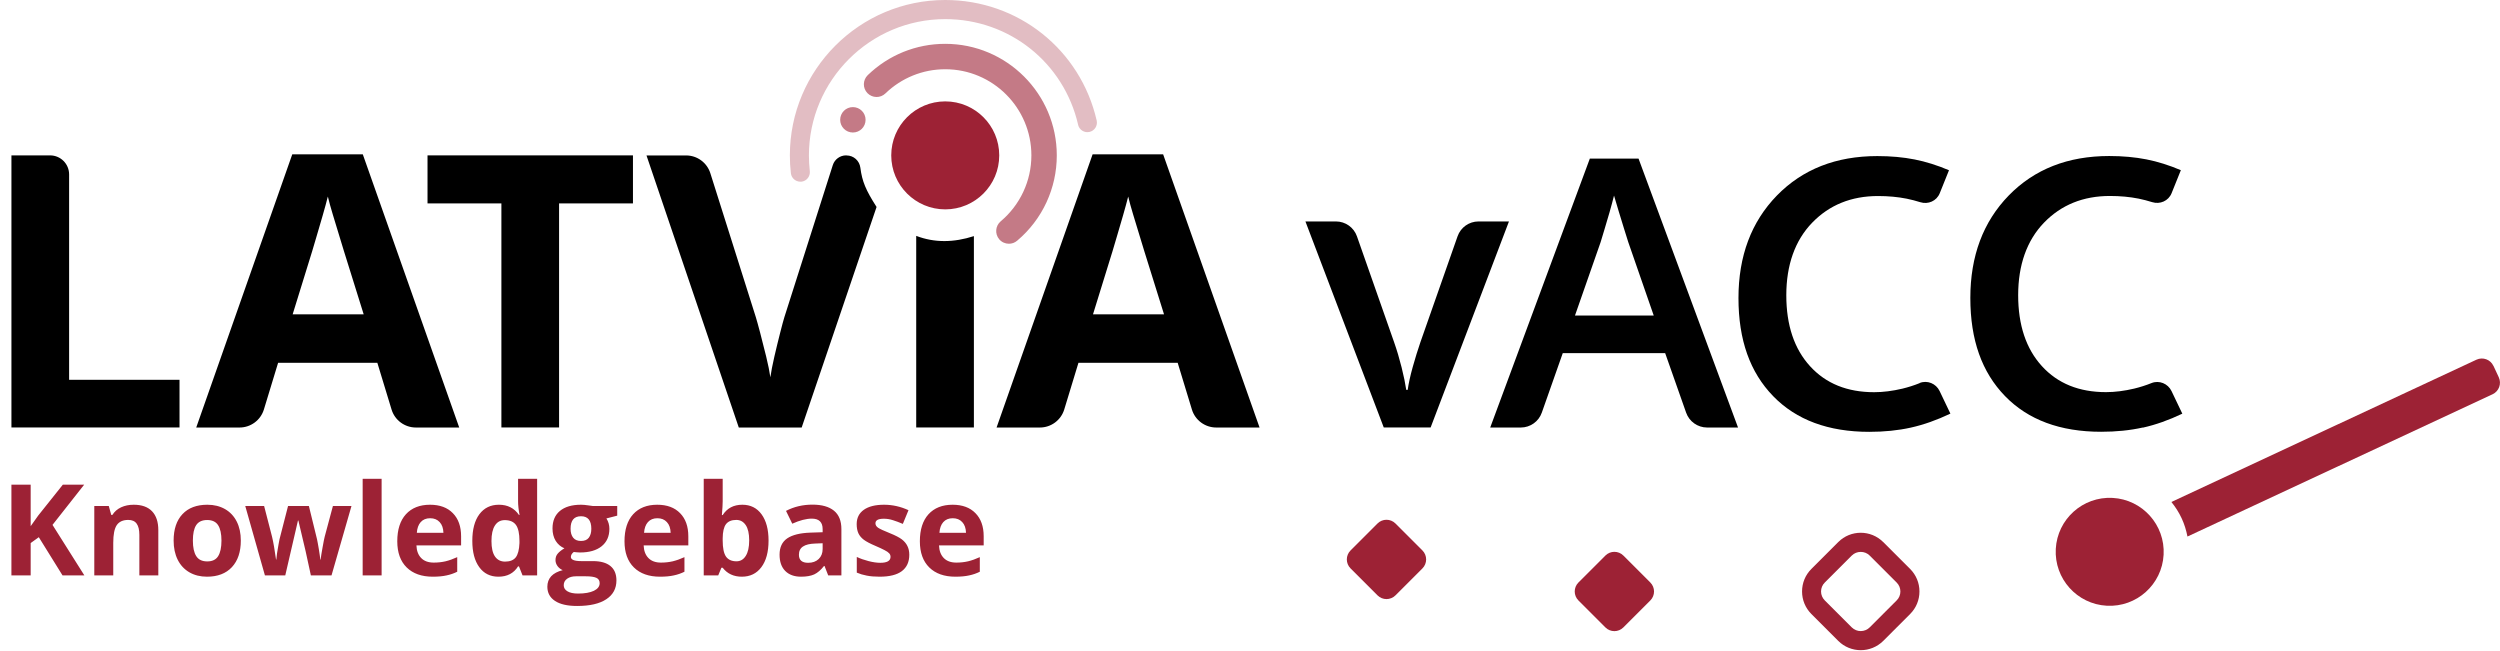
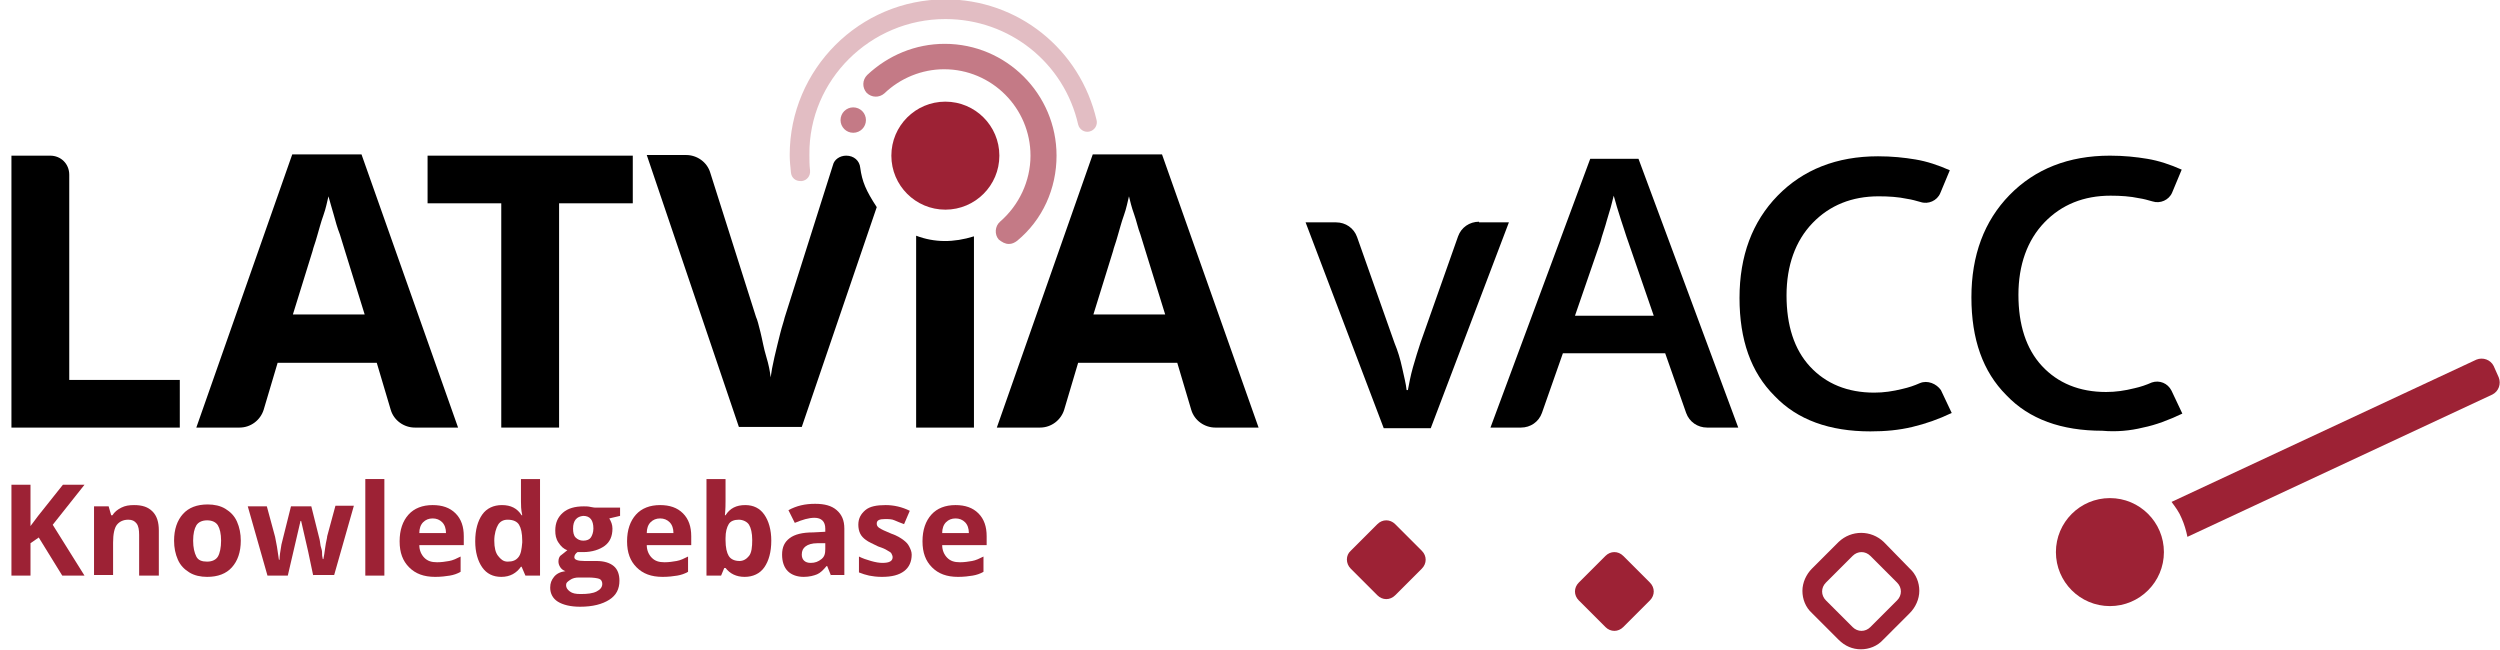
- <svg xmlns="http://www.w3.org/2000/svg" id="Layer_2" data-name="Layer 2" viewBox="0 0 393.55 102.35">
-   <g id="Layer_1-2" data-name="Layer 1">
+ <svg xmlns="http://www.w3.org/2000/svg" version="1.1" id="Layer_2_00000064333144285550027970000003138724445771320749_" x="0px" y="0px" viewBox="0 0 393.5 102.3" style="enable-background:new 0 0 393.5 102.3;" xml:space="preserve">
+   <style type="text/css">
+ 	.st0{enable-background:new    ;}
+ 	.st1{fill:#9D2235;}
+ 	.st2{opacity:0.6;fill:#9D2235;enable-background:new    ;}
+ 	.st3{opacity:0.3;fill:#9D2235;enable-background:new    ;}
+ </style>
+   <g id="Layer_1-2">
    <g>
-       <text transform="translate(0 90.58)" style="fill: #9d2235; font-family: OpenSans-Bold, 'Open Sans'; font-size: 20px; font-weight: 700;">
-         <tspan x="0" y="0">Knowledgebase</tspan>
-       </text>
-       <path d="M232.75,34.86c-1.49,0-2.81.94-3.3,2.34l-5.86,16.7c-.41,1.19-.81,2.49-1.2,3.88-.39,1.4-.65,2.59-.79,3.59h-.23c-.14-.96-.38-2.14-.73-3.54s-.74-2.71-1.17-3.93l-5.86-16.7c-.49-1.4-1.82-2.34-3.3-2.34h-4.81l12.33,32.43h7.38l12.33-32.43h-4.78Z" style="stroke-width: 0px;" />
-       <path d="M250.27,24.97l-15.68,42.33h4.82c1.48,0,2.81-.94,3.3-2.34l3.3-9.37h16.12l3.3,9.37c.49,1.4,1.82,2.34,3.3,2.34h4.87l-15.66-42.33h-7.67ZM247.93,49.68l4.04-11.56c.13-.44.33-1.09.59-1.95.26-.86.53-1.77.81-2.74.28-.97.51-1.85.71-2.64.19.65.43,1.46.72,2.42.29.96.58,1.89.86,2.8.29.9.51,1.61.66,2.1l4.01,11.56h-12.4Z" style="stroke-width: 0px;" />
-       <path d="M302.2,60.31c-.92.37-1.82.65-2.72.87-1.56.37-3.05.56-4.45.56-4.24,0-7.6-1.36-10.09-4.09s-3.74-6.45-3.74-11.18,1.36-8.61,4.07-11.41c2.71-2.8,6.17-4.2,10.37-4.2,1.62,0,3.13.14,4.53.42.7.14,1.4.33,2.12.55,1.24.39,2.57-.19,3.06-1.4l1.46-3.63c-1.84-.78-3.64-1.35-5.42-1.7-1.78-.35-3.73-.53-5.86-.53-6.5,0-11.77,2.07-15.81,6.21-4.03,4.14-6.05,9.52-6.05,16.14s1.82,11.69,5.46,15.44c3.64,3.75,8.69,5.62,15.13,5.62,2.36,0,4.55-.22,6.56-.67,2.01-.45,4.08-1.18,6.21-2.2l-1.7-3.56c-.56-1.17-1.93-1.74-3.14-1.26Z" style="stroke-width: 0px;" />
-       <path d="M337.33,67.32c2.01-.45,4.08-1.18,6.21-2.2l-1.7-3.56c-.56-1.17-1.93-1.74-3.14-1.26-.92.37-1.82.65-2.72.87-1.56.37-3.05.56-4.45.56-4.24,0-7.6-1.36-10.09-4.09s-3.74-6.45-3.74-11.18,1.36-8.61,4.07-11.41c2.71-2.8,6.17-4.2,10.37-4.2,1.62,0,3.13.14,4.53.42.7.14,1.4.33,2.12.55,1.24.39,2.57-.19,3.06-1.4l1.46-3.63c-1.84-.78-3.64-1.35-5.42-1.7-1.78-.35-3.73-.53-5.86-.53-6.5,0-11.77,2.07-15.81,6.21-4.03,4.14-6.05,9.52-6.05,16.14s1.82,11.69,5.46,15.44c3.64,3.75,8.69,5.62,15.13,5.62,2.36,0,4.55-.22,6.56-.67Z" style="stroke-width: 0px;" />
-       <path d="M10.88,27.46c0-1.66-1.34-3-3-3H1.8v42.83h26.46v-7.5H10.88V27.46Z" style="stroke-width: 0px;" />
-       <path d="M46.01,24.29l-15.12,43.01h6.82c1.76,0,3.31-1.15,3.83-2.83l2.24-7.36h15.62l2.24,7.36c.51,1.68,2.07,2.83,3.83,2.83h6.82l-15.18-43.01h-11.1ZM46.07,49.48l3.08-9.96c.14-.45.36-1.2.67-2.26.31-1.05.64-2.17.98-3.35.34-1.18.61-2.17.81-2.97.19.8.45,1.74.78,2.83s.64,2.15.97,3.19c.32,1.04.58,1.9.78,2.56l3.11,9.96h-11.16Z" style="stroke-width: 0px;" />
-       <polygon points="67.3 32.02 78.93 32.02 78.93 67.29 88.01 67.29 88.01 32.02 99.64 32.02 99.64 24.46 67.3 24.46 67.3 32.02" style="stroke-width: 0px;" />
-       <path d="M133.25,24.46h-.06c-.95,0-1.8.62-2.09,1.53l-7.63,23.96c-.14.45-.36,1.26-.66,2.45-.3,1.18-.61,2.43-.91,3.74-.3,1.31-.51,2.39-.63,3.25-.12-.86-.34-1.95-.66-3.27s-.64-2.57-.95-3.75c-.31-1.18-.54-1.99-.67-2.42l-7.17-22.69c-.53-1.66-2.07-2.79-3.81-2.79h-6.24l14.53,42.83h9.9l11.79-34.72c-1.7-2.65-2.28-4.04-2.55-6.17-.14-1.11-1.06-1.94-2.18-1.94Z" style="stroke-width: 0px;" />
-       <path d="M144.23,37.13v30.16h9.08v-30.12c-3.16,1.02-6.19,1.07-9.08-.04Z" style="stroke-width: 0px;" />
-       <path d="M172,24.29l-15.12,43.01h6.82c1.76,0,3.31-1.15,3.83-2.83l2.24-7.36h15.62l2.24,7.36c.51,1.68,2.07,2.83,3.83,2.83h6.82l-15.18-43.01h-11.1ZM172.06,49.48l3.08-9.96c.14-.45.36-1.2.67-2.26.31-1.05.64-2.17.98-3.35.34-1.18.61-2.17.81-2.97.19.8.45,1.74.78,2.83s.64,2.15.97,3.19c.32,1.04.58,1.9.78,2.56l3.11,9.96h-11.16Z" style="stroke-width: 0px;" />
-       <circle cx="148.8" cy="24.46" r="8.5" style="fill: #9d2235; stroke-width: 0px;" />
-       <path d="M158.82,38.37c.46,0,.91-.15,1.29-.47,3.98-3.35,6.25-8.25,6.25-13.44,0-9.68-7.88-17.56-17.56-17.56-4.58,0-8.91,1.75-12.2,4.93-.79.77-.82,2.03-.05,2.83.77.79,2.03.82,2.83.05,2.54-2.45,5.89-3.81,9.42-3.81,7.48,0,13.56,6.08,13.56,13.56,0,4.01-1.76,7.79-4.83,10.38-.84.71-.95,1.97-.24,2.82.4.47.96.71,1.53.71Z" style="fill: #9d2235; opacity: .6; stroke-width: 0px;" />
-       <path d="M169.71,19.64c.19.81.99,1.31,1.8,1.13.81-.19,1.31-.99,1.13-1.8-2.56-11.17-12.37-18.97-23.84-18.97-13.49,0-24.46,10.97-24.46,24.46,0,.94.05,1.88.16,2.81.09.77.74,1.33,1.49,1.33.06,0,.11,0,.17,0,.82-.09,1.41-.84,1.32-1.66-.09-.81-.14-1.64-.14-2.47,0-11.83,9.63-21.46,21.46-21.46,10.07,0,18.67,6.84,20.92,16.64Z" style="fill: #9d2235; opacity: .3; stroke-width: 0px;" />
-       <rect x="213.26" y="83.06" width="10" height="10" rx="2" ry="2" transform="translate(1.66 180.13) rotate(-45)" style="fill: #9d2235; stroke-width: 0px;" />
-       <circle cx="332.1" cy="86.87" r="8.5" transform="translate(227.52 413.82) rotate(-86.92)" style="fill: #9d2235; stroke-width: 0px;" />
-       <path d="M392.51,57.59c-.47-1-1.66-1.43-2.66-.97l-48.03,22.4c.63.78,1.18,1.63,1.61,2.56.44.94.73,1.91.92,2.88l48.04-22.4c1-.47,1.43-1.66.97-2.66l-.84-1.81Z" style="fill: #9d2235; stroke-width: 0px;" />
-       <rect x="249.13" y="88.11" width="10" height="10" rx="2" ry="2" transform="translate(8.6 206.97) rotate(-45)" style="fill: #9d2235; stroke-width: 0px;" />
-       <path d="M296.45,85.33c-1.95-1.95-5.12-1.95-7.07,0l-4.24,4.24c-.94.94-1.46,2.2-1.46,3.54s.52,2.59,1.46,3.54l4.24,4.24c.97.97,2.25,1.46,3.54,1.46s2.56-.49,3.54-1.46l4.24-4.24c.94-.94,1.46-2.2,1.46-3.54s-.52-2.59-1.46-3.54l-4.24-4.24ZM298.57,94.52l-4.24,4.24c-.78.78-2.05.78-2.83,0l-4.24-4.24c-.38-.38-.59-.88-.59-1.41s.21-1.04.59-1.41l4.24-4.24c.39-.39.9-.58,1.42-.58s1.02.19,1.41.58l4.24,4.24c.38.38.59.88.59,1.41s-.21,1.04-.59,1.41Z" style="fill: #9d2235; stroke-width: 0px;" />
-       <circle cx="134.26" cy="18.86" r="2" style="fill: #9d2235; opacity: .6; stroke-width: 0px;" />
+       <g class="st0">
+         <path class="st1" d="M13.3,90.6H9.8l-3.7-6l-1.3,0.9v5.1h-3V76.3h3v6.5L6,81.2l3.9-4.9h3.4l-5,6.3L13.3,90.6z" />
+         <path class="st1" d="M24.9,90.6h-3v-6.4c0-0.8-0.1-1.4-0.4-1.8s-0.7-0.6-1.3-0.6c-0.8,0-1.4,0.3-1.8,0.8s-0.6,1.5-0.6,2.8v5.1h-3     V79.7h2.3l0.4,1.4h0.2c0.3-0.5,0.8-0.9,1.4-1.2s1.2-0.4,2-0.4c1.3,0,2.2,0.3,2.9,1s1,1.7,1,3V90.6z" />
+         <path class="st1" d="M37.9,85.1c0,1.8-0.5,3.2-1.4,4.2s-2.2,1.5-3.9,1.5c-1,0-2-0.2-2.8-0.7s-1.4-1.1-1.8-2s-0.6-1.9-0.6-3     c0-1.8,0.5-3.2,1.4-4.2s2.2-1.5,3.9-1.5c1,0,2,0.2,2.8,0.7s1.4,1.1,1.8,2S37.9,84,37.9,85.1z M30.4,85.1c0,1.1,0.2,1.9,0.5,2.5     s0.9,0.8,1.7,0.8c0.8,0,1.4-0.3,1.7-0.8s0.5-1.4,0.5-2.5c0-1.1-0.2-1.9-0.5-2.4s-0.9-0.8-1.7-0.8c-0.8,0-1.4,0.3-1.7,0.8     S30.4,84,30.4,85.1z" />
+         <path class="st1" d="M49.3,90.6l-0.8-3.8l-1.1-4.8h-0.1l-2,8.6h-3.2L39,79.7h3l1.3,4.8c0.2,0.9,0.4,2.1,0.6,3.6h0.1     c0-0.5,0.1-1.3,0.3-2.4l0.2-0.8l1.3-5.2H49l1.3,5.2c0,0.1,0.1,0.4,0.1,0.6s0.1,0.6,0.2,0.9s0.1,0.6,0.1,0.9s0.1,0.5,0.1,0.7h0.1     c0.1-0.5,0.2-1.1,0.3-1.9s0.3-1.4,0.3-1.7l1.3-4.8h2.9l-3.1,10.9H49.3z" />
+         <path class="st1" d="M60.5,90.6h-3V75.4h3V90.6z" />
+         <path class="st1" d="M68.5,90.8c-1.8,0-3.1-0.5-4.1-1.5s-1.5-2.3-1.5-4.1c0-1.8,0.5-3.2,1.4-4.2s2.2-1.5,3.8-1.5     c1.5,0,2.7,0.4,3.6,1.3s1.3,2.1,1.3,3.6v1.4h-7c0,0.8,0.3,1.5,0.8,2s1.1,0.7,2,0.7c0.7,0,1.3-0.1,1.9-0.2s1.2-0.4,1.8-0.7V90     c-0.5,0.3-1.1,0.5-1.7,0.6S69.4,90.8,68.5,90.8z M68.1,81.6c-0.6,0-1.1,0.2-1.5,0.6s-0.6,1-0.6,1.7h4.2c0-0.7-0.2-1.3-0.6-1.7     S68.7,81.6,68.1,81.6z" />
+         <path class="st1" d="M78.9,90.8c-1.3,0-2.3-0.5-3-1.5s-1.1-2.4-1.1-4.1c0-1.8,0.4-3.2,1.1-4.2s1.8-1.5,3.1-1.5     c1.4,0,2.4,0.5,3.1,1.6h0.1C82,80.2,82,79.5,82,78.9v-3.5h3v15.2h-2.3l-0.6-1.4H82C81.3,90.2,80.3,90.8,78.9,90.8z M79.9,88.4     c0.8,0,1.3-0.2,1.7-0.7s0.5-1.2,0.6-2.3v-0.3c0-1.2-0.2-2-0.5-2.5s-0.9-0.8-1.8-0.8c-0.7,0-1.2,0.3-1.5,0.8s-0.6,1.4-0.6,2.5     s0.2,1.9,0.6,2.4S79.2,88.4,79.9,88.4z" />
+         <path class="st1" d="M97.6,79.7v1.5l-1.7,0.4c0.3,0.5,0.5,1,0.5,1.6c0,1.2-0.4,2.1-1.2,2.7s-2,1-3.4,1l-0.5,0l-0.4,0     c-0.3,0.2-0.5,0.5-0.5,0.8c0,0.4,0.5,0.6,1.6,0.6h1.9c1.2,0,2.1,0.3,2.7,0.8s0.9,1.3,0.9,2.3c0,1.3-0.5,2.3-1.6,3     s-2.6,1.1-4.6,1.1c-1.5,0-2.7-0.3-3.5-0.8s-1.2-1.3-1.2-2.2c0-0.7,0.2-1.2,0.6-1.7s1-0.8,1.8-0.9c-0.3-0.1-0.6-0.3-0.8-0.6     s-0.3-0.6-0.3-0.9c0-0.4,0.1-0.8,0.4-1s0.6-0.5,1-0.8c-0.6-0.2-1-0.6-1.4-1.2s-0.5-1.2-0.5-1.9c0-1.2,0.4-2.1,1.2-2.8     s1.9-1,3.3-1c0.3,0,0.7,0,1.1,0.1s0.7,0.1,0.8,0.1H97.6z M89.1,92.1c0,0.4,0.2,0.7,0.6,1s0.9,0.4,1.7,0.4c1.1,0,1.9-0.1,2.5-0.4     s0.9-0.7,0.9-1.2c0-0.4-0.2-0.7-0.5-0.8s-0.9-0.2-1.7-0.2h-1.5c-0.5,0-1,0.1-1.4,0.4S89.1,91.7,89.1,92.1z M90.2,83.2     c0,0.6,0.1,1.1,0.4,1.4s0.7,0.5,1.2,0.5c0.6,0,1-0.2,1.2-0.5s0.4-0.8,0.4-1.4c0-1.3-0.5-2-1.6-2C90.8,81.3,90.2,81.9,90.2,83.2z" />
+         <path class="st1" d="M104.3,90.8c-1.8,0-3.1-0.5-4.1-1.5s-1.5-2.3-1.5-4.1c0-1.8,0.5-3.2,1.4-4.2s2.2-1.5,3.8-1.5     c1.5,0,2.7,0.4,3.6,1.3s1.3,2.1,1.3,3.6v1.4h-7c0,0.8,0.3,1.5,0.8,2s1.1,0.7,2,0.7c0.7,0,1.3-0.1,1.9-0.2s1.2-0.4,1.8-0.7V90     c-0.5,0.3-1.1,0.5-1.7,0.6S105.2,90.8,104.3,90.8z M103.9,81.6c-0.6,0-1.1,0.2-1.5,0.6s-0.6,1-0.6,1.7h4.2c0-0.7-0.2-1.3-0.6-1.7     S104.5,81.6,103.9,81.6z" />
+         <path class="st1" d="M117.3,79.5c1.3,0,2.3,0.5,3,1.5s1.1,2.4,1.1,4.1c0,1.8-0.4,3.2-1.1,4.2s-1.8,1.5-3.1,1.5     c-1.3,0-2.3-0.5-3-1.4H114l-0.5,1.2h-2.3V75.4h3v3.5c0,0.4,0,1.2-0.1,2.2h0.1C114.9,80,115.9,79.5,117.3,79.5z M116.3,81.8     c-0.7,0-1.3,0.2-1.6,0.7s-0.5,1.2-0.5,2.2v0.3c0,1.2,0.2,2,0.5,2.5s0.9,0.8,1.7,0.8c0.6,0,1.1-0.3,1.5-0.8s0.5-1.4,0.5-2.5     s-0.2-1.9-0.5-2.4S116.9,81.8,116.3,81.8z" />
+         <path class="st1" d="M130.8,90.6l-0.6-1.5h-0.1c-0.5,0.6-1,1.1-1.5,1.3s-1.2,0.4-2.1,0.4c-1,0-1.9-0.3-2.5-0.9s-0.9-1.5-0.9-2.6     c0-1.2,0.4-2,1.2-2.6s2-0.9,3.7-0.9l1.9-0.1v-0.5c0-1.1-0.6-1.7-1.7-1.7c-0.9,0-1.9,0.3-3.1,0.8l-1-2c1.3-0.7,2.6-1,4.2-1     c1.5,0,2.6,0.3,3.4,1s1.2,1.6,1.2,2.9v7.3H130.8z M129.9,85.5l-1.2,0c-0.9,0-1.5,0.2-1.9,0.5s-0.6,0.7-0.6,1.3     c0,0.8,0.5,1.3,1.4,1.3c0.7,0,1.2-0.2,1.7-0.6s0.6-0.9,0.6-1.6V85.5z" />
+         <path class="st1" d="M143.5,87.3c0,1.1-0.4,2-1.2,2.6s-1.9,0.9-3.5,0.9c-0.8,0-1.5-0.1-2-0.2s-1.1-0.3-1.6-0.5v-2.5     c0.6,0.3,1.2,0.5,1.9,0.7s1.3,0.3,1.8,0.3c1.1,0,1.6-0.3,1.6-0.9c0-0.2-0.1-0.4-0.2-0.6s-0.4-0.3-0.7-0.5s-0.8-0.4-1.4-0.6     c-0.8-0.4-1.5-0.7-1.9-1s-0.7-0.6-0.9-1s-0.3-0.9-0.3-1.4c0-1,0.4-1.7,1.1-2.3s1.8-0.8,3.2-0.8c1.3,0,2.6,0.3,3.8,0.9l-0.9,2.1     c-0.5-0.2-1.1-0.4-1.5-0.6s-1-0.2-1.5-0.2c-0.9,0-1.3,0.2-1.3,0.7c0,0.3,0.1,0.5,0.4,0.7s0.9,0.5,1.9,0.9c0.9,0.3,1.5,0.7,1.9,1     s0.7,0.6,0.9,1S143.5,86.8,143.5,87.3z" />
+         <path class="st1" d="M150.8,90.8c-1.8,0-3.1-0.5-4.1-1.5s-1.5-2.3-1.5-4.1c0-1.8,0.5-3.2,1.4-4.2s2.2-1.5,3.8-1.5     c1.5,0,2.7,0.4,3.6,1.3s1.3,2.1,1.3,3.6v1.4h-7c0,0.8,0.3,1.5,0.8,2s1.1,0.7,2,0.7c0.7,0,1.3-0.1,1.9-0.2s1.2-0.4,1.8-0.7V90     c-0.5,0.3-1.1,0.5-1.7,0.6S151.7,90.8,150.8,90.8z M150.4,81.6c-0.6,0-1.1,0.2-1.5,0.6s-0.6,1-0.6,1.7h4.2c0-0.7-0.2-1.3-0.6-1.7     S151,81.6,150.4,81.6z" />
+       </g>
+       <path d="M232.8,34.9c-1.5,0-2.8,0.9-3.3,2.3l-5.9,16.7c-0.4,1.2-0.8,2.5-1.2,3.9c-0.4,1.4-0.6,2.6-0.8,3.6h-0.2    c-0.1-1-0.4-2.1-0.7-3.5s-0.7-2.7-1.2-3.9l-5.9-16.7c-0.5-1.4-1.8-2.3-3.3-2.3h-4.8l12.3,32.4h7.4l12.3-32.4H232.8L232.8,34.9z" />
+       <path d="M250.3,25l-15.7,42.3h4.8c1.5,0,2.8-0.9,3.3-2.3l3.3-9.4h16.1l3.3,9.4c0.5,1.4,1.8,2.3,3.3,2.3h4.9L257.9,25L250.3,25    L250.3,25z M247.9,49.7l4-11.6c0.1-0.4,0.3-1.1,0.6-2s0.5-1.8,0.8-2.7s0.5-1.9,0.7-2.6c0.2,0.6,0.4,1.5,0.7,2.4    c0.3,1,0.6,1.9,0.9,2.8c0.3,0.9,0.5,1.6,0.7,2.1l4,11.6L247.9,49.7L247.9,49.7z" />
+       <path d="M302.2,60.3c-0.9,0.4-1.8,0.7-2.7,0.9c-1.6,0.4-3,0.6-4.5,0.6c-4.2,0-7.6-1.4-10.1-4.1s-3.7-6.5-3.7-11.2    s1.4-8.6,4.1-11.4c2.7-2.8,6.2-4.2,10.4-4.2c1.6,0,3.1,0.1,4.5,0.4c0.7,0.1,1.4,0.3,2.1,0.5c1.2,0.4,2.6-0.2,3.1-1.4l1.5-3.6    c-1.8-0.8-3.6-1.4-5.4-1.7s-3.7-0.5-5.9-0.5c-6.5,0-11.8,2.1-15.8,6.2c-4,4.1-6,9.5-6,16.1s1.8,11.7,5.5,15.4    c3.6,3.8,8.7,5.6,15.1,5.6c2.4,0,4.5-0.2,6.6-0.7s4.1-1.2,6.2-2.2l-1.7-3.6C304.8,60.4,303.4,59.8,302.2,60.3L302.2,60.3z" />
+       <path d="M337.3,67.3c2-0.4,4.1-1.2,6.2-2.2l-1.7-3.6c-0.6-1.2-1.9-1.7-3.1-1.3c-0.9,0.4-1.8,0.7-2.7,0.9c-1.6,0.4-3,0.6-4.5,0.6    c-4.2,0-7.6-1.4-10.1-4.1s-3.7-6.5-3.7-11.2s1.4-8.6,4.1-11.4c2.7-2.8,6.2-4.2,10.4-4.2c1.6,0,3.1,0.1,4.5,0.4    c0.7,0.1,1.4,0.3,2.1,0.5c1.2,0.4,2.6-0.2,3.1-1.4l1.5-3.6c-1.8-0.8-3.6-1.4-5.4-1.7s-3.7-0.5-5.9-0.5c-6.5,0-11.8,2.1-15.8,6.2    c-4,4.1-6,9.5-6,16.1s1.8,11.7,5.5,15.4c3.6,3.8,8.7,5.6,15.1,5.6C333.1,68,335.3,67.8,337.3,67.3L337.3,67.3z" />
+       <path d="M10.9,27.5c0-1.7-1.3-3-3-3H1.8v42.8h26.5v-7.5H10.9V27.5z" />
+       <path d="M46,24.3l-15.1,43h6.8c1.8,0,3.3-1.2,3.8-2.8l2.2-7.4h15.6l2.2,7.4c0.5,1.7,2.1,2.8,3.8,2.8h6.8l-15.2-43    C57.1,24.3,46,24.3,46,24.3z M46.1,49.5l3.1-10c0.1-0.5,0.4-1.2,0.7-2.3c0.3-1,0.6-2.2,1-3.3s0.6-2.2,0.8-3    c0.2,0.8,0.5,1.7,0.8,2.8s0.6,2.2,1,3.2c0.3,1,0.6,1.9,0.8,2.6l3.1,10L46.1,49.5L46.1,49.5z" />
+       <polygon points="67.3,32 78.9,32 78.9,67.3 88,67.3 88,32 99.6,32 99.6,24.5 67.3,24.5   " />
+       <path d="M133.2,24.5L133.2,24.5c-1,0-1.9,0.6-2.1,1.5l-7.6,24c-0.1,0.5-0.4,1.3-0.7,2.5c-0.3,1.2-0.6,2.4-0.9,3.7    s-0.5,2.4-0.6,3.2c-0.1-0.9-0.3-2-0.7-3.3s-0.6-2.6-0.9-3.8s-0.5-2-0.7-2.4l-7.2-22.7c-0.5-1.7-2.1-2.8-3.8-2.8h-6.2l14.5,42.8    h9.9L138,32.6c-1.7-2.6-2.3-4-2.6-6.2C135.3,25.3,134.4,24.5,133.2,24.5L133.2,24.5z" />
+       <path d="M144.2,37.1v30.2h9.1V37.2C150.1,38.2,147.1,38.2,144.2,37.1z" />
+       <path d="M172,24.3l-15.1,43h6.8c1.8,0,3.3-1.2,3.8-2.8l2.2-7.4h15.6l2.2,7.4c0.5,1.7,2.1,2.8,3.8,2.8h6.8l-15.2-43L172,24.3    L172,24.3z M172.1,49.5l3.1-10c0.1-0.5,0.4-1.2,0.7-2.3c0.3-1,0.6-2.2,1-3.3s0.6-2.2,0.8-3c0.2,0.8,0.4,1.7,0.8,2.8s0.6,2.2,1,3.2    c0.3,1,0.6,1.9,0.8,2.6l3.1,10L172.1,49.5L172.1,49.5z" />
+       <circle class="st1" cx="148.8" cy="24.5" r="8.5" />
+       <path class="st2" d="M158.8,38.4c0.5,0,0.9-0.2,1.3-0.5c4-3.3,6.2-8.2,6.2-13.4c0-9.7-7.9-17.6-17.6-17.6c-4.6,0-8.9,1.8-12.2,4.9    c-0.8,0.8-0.8,2-0.1,2.8c0.8,0.8,2,0.8,2.8,0.1c2.5-2.4,5.9-3.8,9.4-3.8c7.5,0,13.6,6.1,13.6,13.6c0,4-1.8,7.8-4.8,10.4    c-0.8,0.7-0.9,2-0.2,2.8C157.7,38.1,158.2,38.4,158.8,38.4L158.8,38.4z" />
+       <path class="st3" d="M169.7,19.6c0.2,0.8,1,1.3,1.8,1.1c0.8-0.2,1.3-1,1.1-1.8c-2.6-11.2-12.4-19-23.8-19    c-13.5,0-24.5,11-24.5,24.5c0,0.9,0.1,1.9,0.2,2.8c0.1,0.8,0.7,1.3,1.5,1.3c0.1,0,0.1,0,0.2,0c0.8-0.1,1.4-0.8,1.3-1.7    c-0.1-0.8-0.1-1.6-0.1-2.5C127.3,12.6,137,3,148.8,3C158.9,3,167.5,9.9,169.7,19.6L169.7,19.6z" />
+       <path class="st1" d="M212.6,86.7l4.2-4.2c0.8-0.8,2-0.8,2.8,0l4.2,4.2c0.8,0.8,0.8,2,0,2.8l-4.2,4.2c-0.8,0.8-2,0.8-2.8,0    l-4.2-4.2C211.8,88.7,211.8,87.4,212.6,86.7z" />
+       <circle class="st1" cx="332.1" cy="86.9" r="8.5" />
+       <path class="st1" d="M392.5,57.6c-0.5-1-1.7-1.4-2.7-1l-48,22.4c0.6,0.8,1.2,1.6,1.6,2.6c0.4,0.9,0.7,1.9,0.9,2.9l48-22.4    c1-0.5,1.4-1.7,1-2.7L392.5,57.6L392.5,57.6z" />
+       <path class="st1" d="M248.5,91.7l4.2-4.2c0.8-0.8,2-0.8,2.8,0l4.2,4.2c0.8,0.8,0.8,2,0,2.8l-4.2,4.2c-0.8,0.8-2,0.8-2.8,0    l-4.2-4.2C247.7,93.7,247.7,92.5,248.5,91.7z" />
+       <path class="st1" d="M296.5,85.3c-2-1.9-5.1-1.9-7.1,0l-4.2,4.2c-0.9,0.9-1.5,2.2-1.5,3.5s0.5,2.6,1.5,3.5l4.2,4.2    c1,1,2.2,1.5,3.5,1.5s2.6-0.5,3.5-1.5l4.2-4.2c0.9-0.9,1.5-2.2,1.5-3.5s-0.5-2.6-1.5-3.5L296.5,85.3L296.5,85.3z M298.6,94.5    l-4.2,4.2c-0.8,0.8-2,0.8-2.8,0l-4.2-4.2c-0.4-0.4-0.6-0.9-0.6-1.4s0.2-1,0.6-1.4l4.2-4.2c0.4-0.4,0.9-0.6,1.4-0.6s1,0.2,1.4,0.6    l4.2,4.2c0.4,0.4,0.6,0.9,0.6,1.4S299,94.1,298.6,94.5L298.6,94.5z" />
+       <circle class="st2" cx="134.3" cy="18.9" r="2" />
    </g>
  </g>
</svg>
